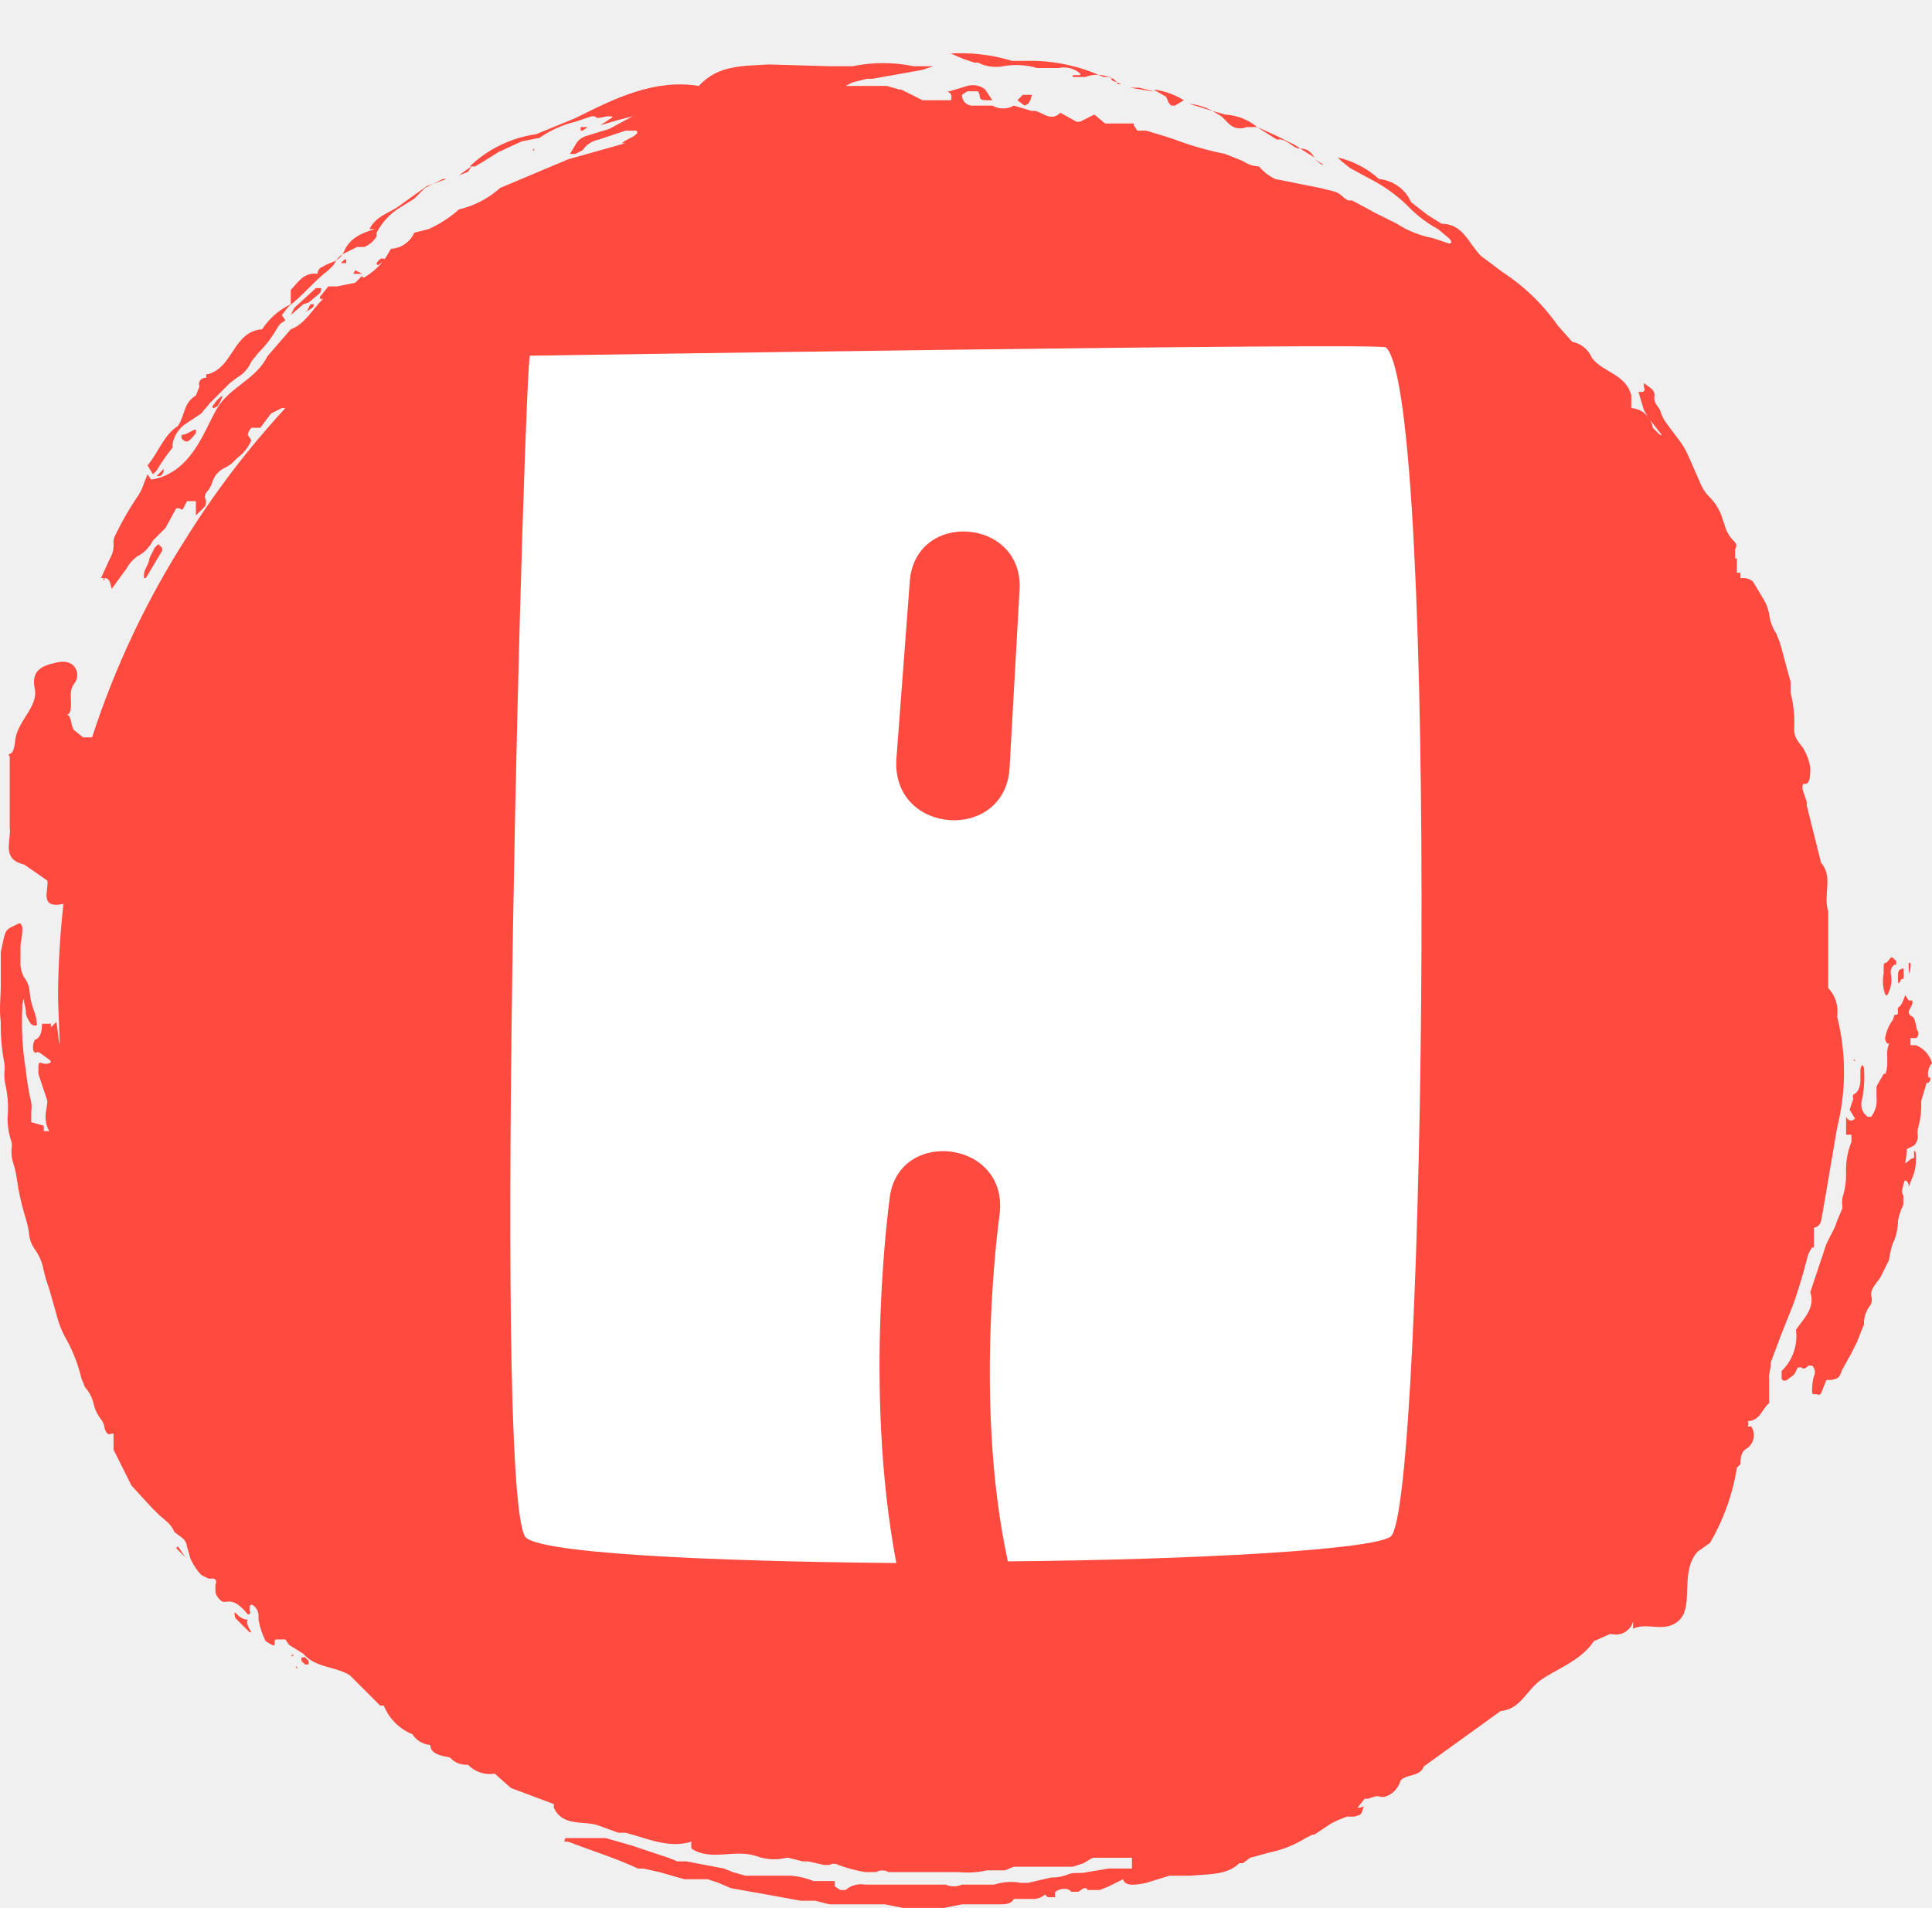
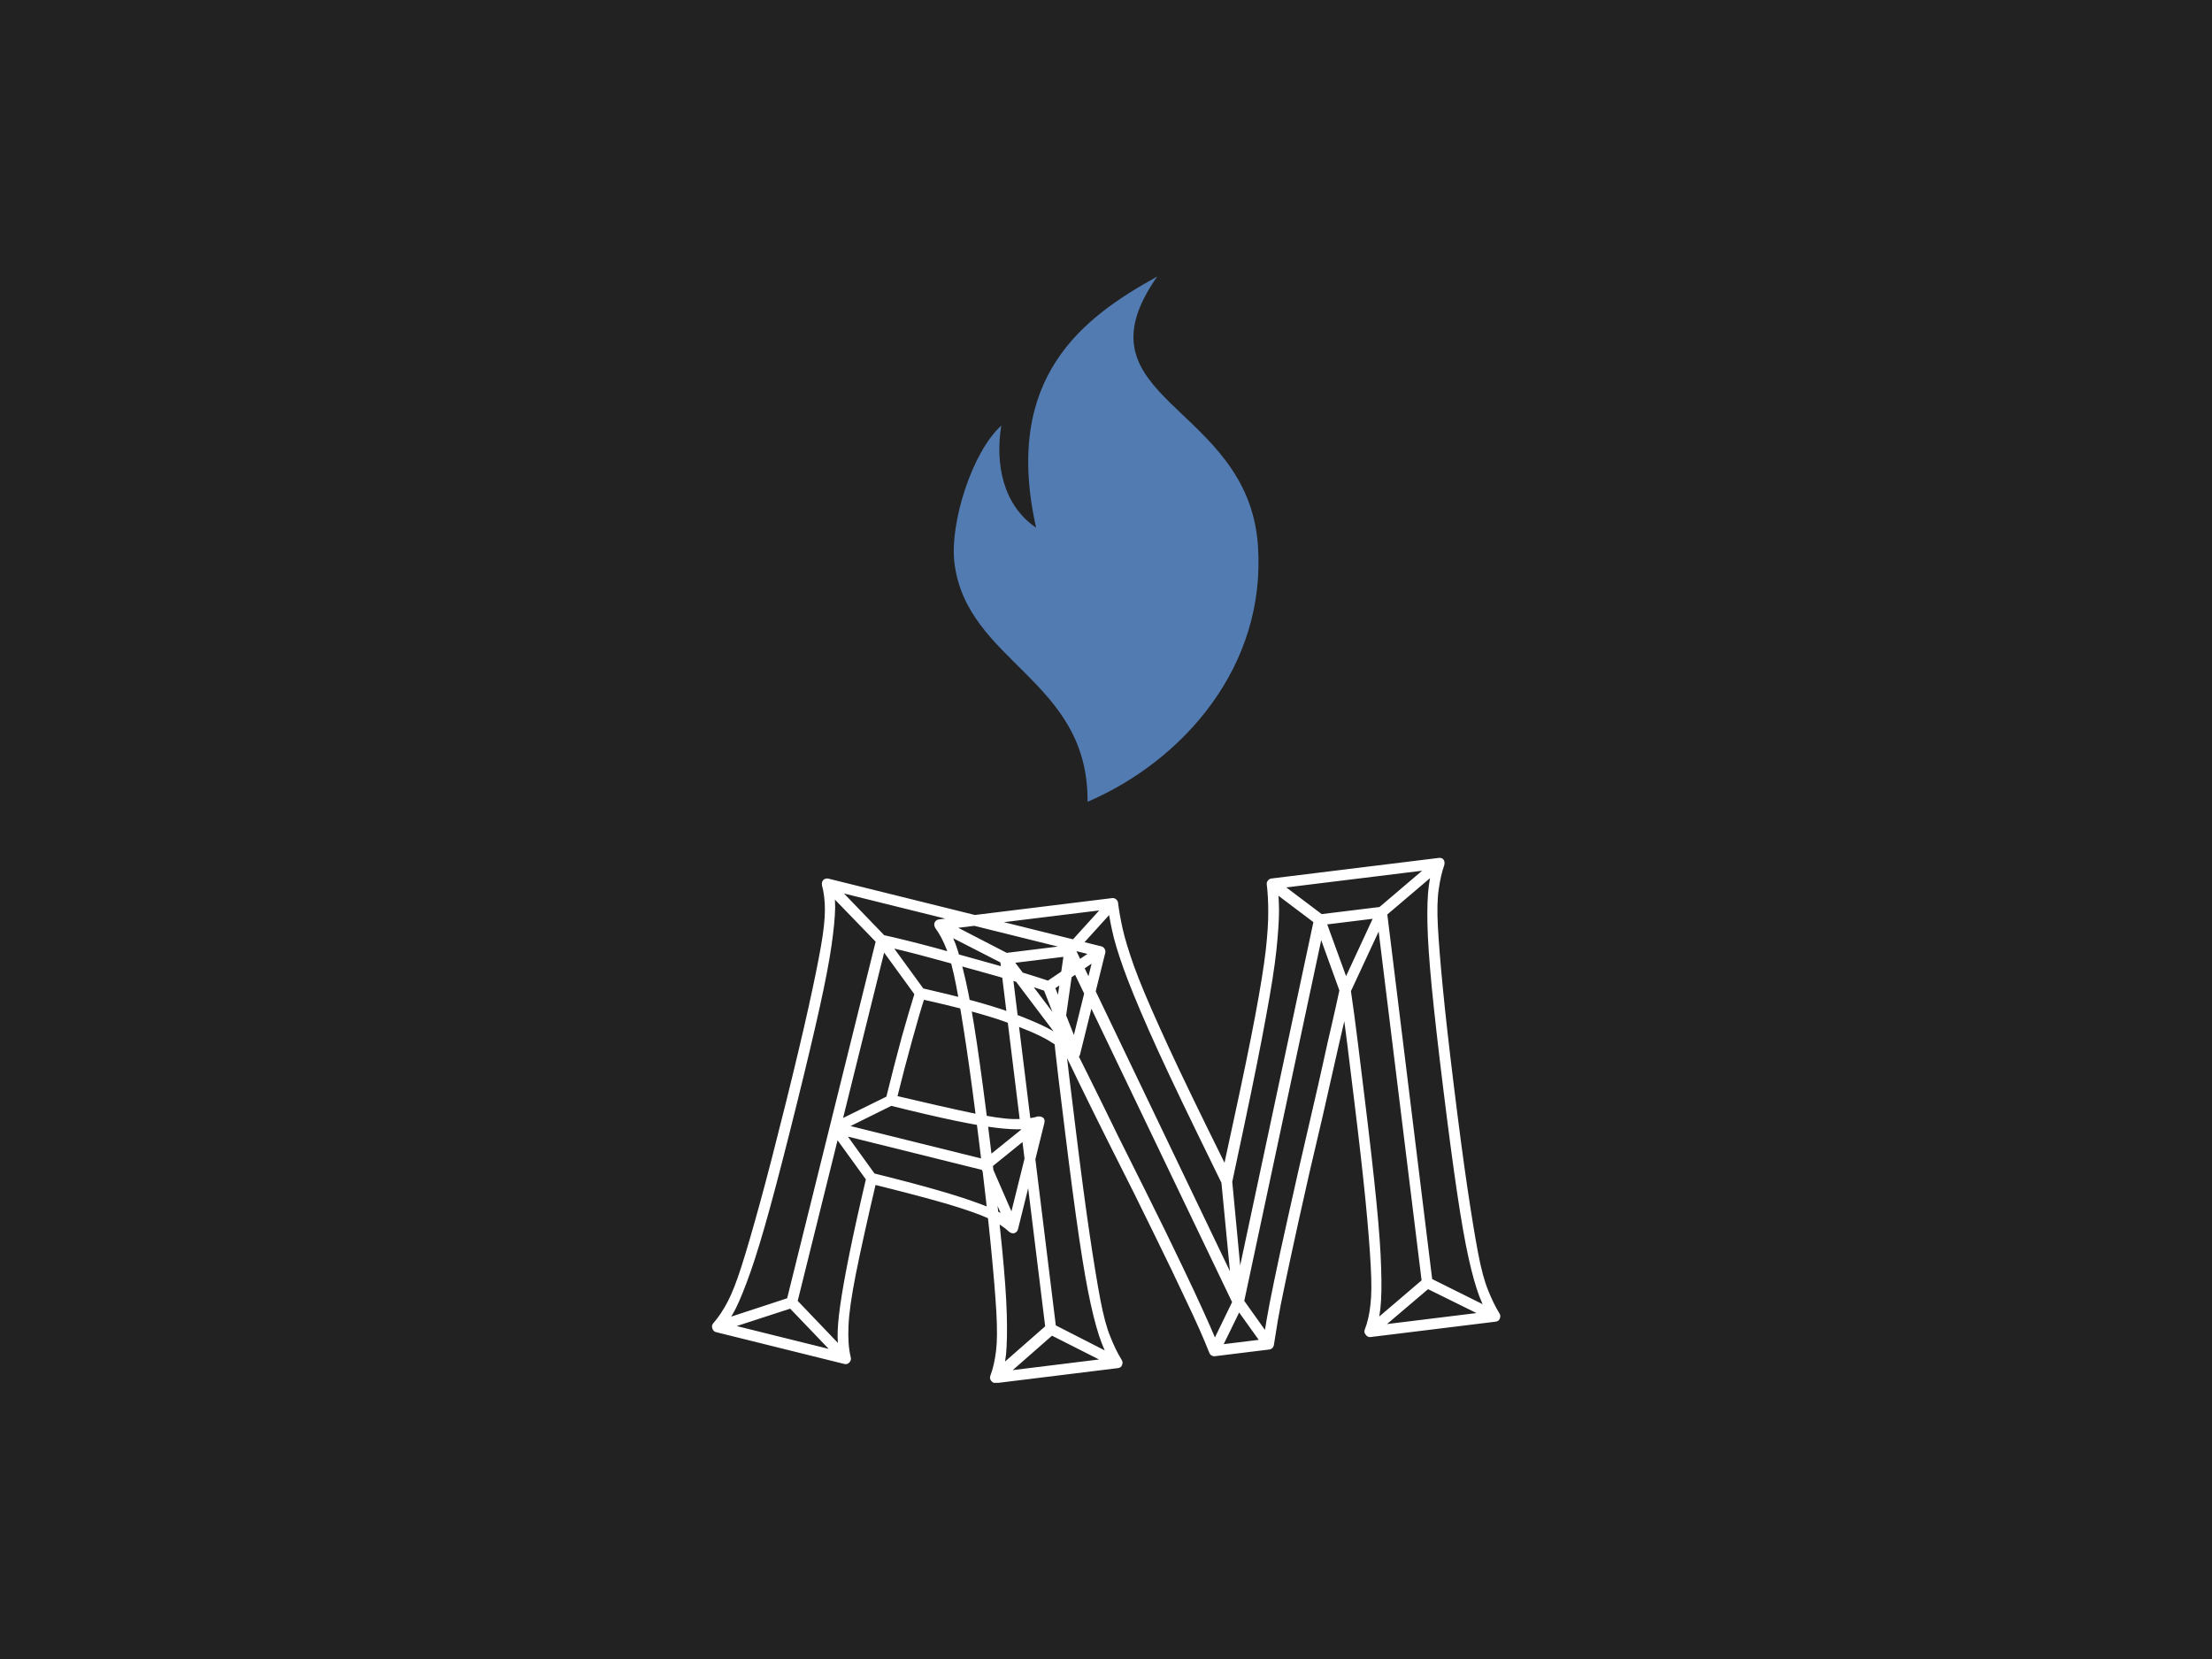
- <svg xmlns="http://www.w3.org/2000/svg" width="308.761" height="304.916" viewBox="0 0 106.008 104.687" class="css-1j8o68f" version="1.1" id="svg23">
-   <defs id="SvgjsDefs2684" />
-   <g id="SvgjsG2685" featurekey="rootContainer" transform="matrix(0.9820593,0,0,0.9820593,-0.05456052,0)" fill="#ff4a3f">
-     <g id="g17">
-       <path d="M19.8 15.3h.5l-.4-.2zm.5.1zm.8-.7c0 .1 0 .1.1.1l.4-.3c-.2-.1-.3-.1-.5.2zm.4-.2zm-4.1 2.3zm-.2.6l.3-.2c.1-.1.1-.2.1-.2h-.2l-.2.4c-.1-.1-.1 0 0 0zm2.2-2.9h-.1l-.2.2h.3zm-2.1 2.4l.6-.5c.1-.1.1-.2.1-.3h-.3l-1.2 1.1-.2.4.7-.6zm-1.1.8z" id="path3" />
-       <path d="M9.7 25v-.2a1.7 1.7 0 0 1 .7-1.1l.9-.6.5-.6.7-.7.4-.4.4-.3a1.9 1.9 0 0 0 .8-.9l.4-.5a5.9 5.9 0 0 0 1-1.3l.2-.3.3-.2-.2-.3.4-.5c.8-.6 1.4-1.4 2.2-2l.3-.3a1.4 1.4 0 0 1 .5-.6l.8-.4h.4a1.4 1.4 0 0 0 .7-.6V13a3.5 3.5 0 0 1 1.3-1.4l.8-.5.2-.2.4-.4 1-.5h.2l-1.1.4-1.4 1c-.6.5-1.4.6-1.8 1.4h.3c-.7.2-1.4.5-1.7 1.2s-.8.6-1.2.9a.4.4 0 0 0-.3.4c-.8-.1-1.1.5-1.5.9v.8a3.9 3.9 0 0 0-1.6 1.4c-1.6.1-1.6 2.1-3 2.5h-.1a.2.2 0 0 0 0 .2c-.3 0-.5.2-.4.5l-.2.5c-.7.4-.6 1.1-1 1.7-.8.5-1.1 1.5-1.7 2.2l.3.5.2-.2a11.6 11.6 0 0 1 .9-1.3zM53.9 3.3l.6.2h.2a2.2 2.2 0 0 0 1.4.2 4.1 4.1 0 0 1 1.9.1h1.2a1.4 1.4 0 0 1 1.2.3.1.1 0 0 1 0 .1H60a.1.1 0 0 0 0 .1h.7a1.8 1.8 0 0 1 1.3 0c.2 0 .1.1.2.2l.5.2h-.2c-.2-.4-.5-.4-.8-.4a9.7 9.7 0 0 0-4.3-.9h-.8A9.8 9.8 0 0 0 53 3h.2zm7.3 3.1zM50.3 4.7zm10.9 1.7h.2-.2zM19 14.7zm32.1-10zm17.6 2.2a.9.9 0 0 0 1 .2h.6a3.1 3.1 0 0 0-1.8-.7l-.7-.2.5.3zm-3.4-1.3c0 .1.1.2.2.3h.2l.5-.3a4.2 4.2 0 0 0-1.7-.6l.7.4zm7.4 2.7l.8.5c-.2-.3-.4-.5-.8-.5z" id="path5" />
-       <path d="M99 76.1l.6-1.6.6-1.5c.2-.5.6-1.8.8-2.6a1.7 1.7 0 0 1 .3-.7h.1v-1.1c.5-.1.4-.6.5-.9l.8-4.7a12.7 12.7 0 0 0 0-6.2 1.9 1.9 0 0 0-.5-1.6v-4.3c-.3-.9.3-1.9-.4-2.7L101 45a.4.4 0 0 0 0-.2l-.2-.6a.5.5 0 0 1 0-.4h.1c.3 0 .3-.5.3-.9a3 3 0 0 0-.4-1.1l-.3-.4a1.1 1.1 0 0 1-.2-.7 6.7 6.7 0 0 0-.2-2v-.6c-.2-.7-.4-1.5-.6-2.2l-.2-.5a2.5 2.5 0 0 1-.4-1.1 2.5 2.5 0 0 0-.3-.8l-.6-1a.8.8 0 0 0-.6-.2h-.1V32h-.2v-.8H97V31a.4.4 0 0 0 0-.1v-.2c.1-.2.1-.3-.1-.5a1.8 1.8 0 0 1-.4-.6l-.2-.6a2.9 2.9 0 0 0-.7-1.2 2.2 2.2 0 0 1-.5-.7l-.7-1.6a4.3 4.3 0 0 0-.6-1l-.6-.8a2.4 2.4 0 0 1-.4-.8l-.2-.3a.6.6 0 0 1-.1-.5.5.5 0 0 0-.2-.4l-.4-.3v.2c.1.2 0 .3-.1.3h-.2l.3 1 .3.5.7.9h-.1l-.2-.2-.2-.2a1.3 1.3 0 0 0-1.2-1.1v-.7c-.3-1.2-1.6-1.3-2.2-2.1a1.5 1.5 0 0 0-1.1-.9l-.8-.9a11.3 11.3 0 0 0-3.1-3l-.8-.6-.4-.3c-.7-.7-1-1.8-2.2-1.8l-.8-.5-.9-.7a2.2 2.2 0 0 0-1.8-1.3 5.1 5.1 0 0 0-2.3-1.2l.2.2.5.4 1.3.7a8.5 8.5 0 0 1 2.1 1.6 6.8 6.8 0 0 0 1.5 1.1l.6.5c.1.1.2.2.1.3H81l-.9-.3a5.6 5.6 0 0 1-2-.8l-1.2-.6-1.3-.7h-.2c-.3-.1-.4-.4-.8-.5l-.8-.2-2.5-.5a2.6 2.6 0 0 1-.9-.7 1.7 1.7 0 0 1-.9-.3l-1-.4a18.1 18.1 0 0 1-2.8-.8l-.6-.2-1-.3h-.5l-.2-.3v-.1h-1.6l-.6-.5-.4.2-.4.2h-.2l-.9-.5c-.6.6-1.1-.2-1.6-.1l-1-.3a1.2 1.2 0 0 1-1.2 0h-1.2a.6.6 0 0 1-.5-.6l.3-.2h.6a.7.7 0 0 1 .1.3c0 .2.2.2.5.2h.2l-.4-.6a1.1 1.1 0 0 0-1-.2l-1 .3H53c.3.2.2.3.2.5h-1.6l-.4-.2-.8-.4h-.1l-.7-.2h-2.3l.4-.2.8-.2h.3l1.7-.3 1.1-.2.6-.2h-1.1a8.4 8.4 0 0 0-3.4 0h-1.3L43 3.6c-1.4.1-2.8 0-3.9 1.2-2.5-.4-4.7.7-6.9 1.8l-2.2.9a6.7 6.7 0 0 0-3.7 1.8h.3l.5-.3.8-.5 1.3-.6 1-.2a6 6 0 0 1 2-.9l.9-.3h.2c.1.2.5 0 .7 0h.2c.1 0 .1.1 0 .1l-.6.4 1-.3.8-.2-1.3.7-1.3.4a1 1 0 0 0-.6.5l-.3.5h.3l.4-.2a1.4 1.4 0 0 1 .9-.6l1.5-.5h.5a.1.1 0 0 1 .1.2c-.2.2-.6.3-.8.5h.2l-3.2.9-3.8 1.6a5.2 5.2 0 0 1-2.3 1.2 6.6 6.6 0 0 1-1.7 1.1l-.8.2a1.5 1.5 0 0 1-1.3.9l-.3.5a3.7 3.7 0 0 1-1.2 1.1h-.1v-.1l-.2.2-.2.2-1 .2h-.5l-.4.5c-.1.1-.1.2 0 .2h.1c-.6.6-1 1.4-1.8 1.7L15 19.9c-.6 1.2-1.8 1.6-2.6 2.6s-1.4 3.9-3.9 4.3l-.2-.3-.2.5a2.7 2.7 0 0 1-.4.8 16.9 16.9 0 0 0-1.2 2.1.8.8 0 0 0-.1.5 1.4 1.4 0 0 1-.2.8l-.5 1.1h.2c.3 0 .3.3.4.6l.8-1.1a2.2 2.2 0 0 1 .6-.7 2 2 0 0 0 .9-.9l.3-.3.4-.4.6-1.1h.2c.1.1.1.1.2 0l.2-.4h.5v.8l.5-.5a.5.5 0 0 0 0-.5.4.4 0 0 1 .1-.3 1.5 1.5 0 0 0 .3-.5 1.3 1.3 0 0 1 .8-.9l.3-.2.3-.3a2.4 2.4 0 0 0 .8-1l-.2-.3c0-.1.1-.3.2-.4h.5l.6-.8.6-.3h.2a48.8 48.8 0 0 0-5.5 7.2h-.1.1a48.4 48.4 0 0 0-5.3 11.2h-.5l-.5-.4c-.2-.2-.1-.7-.4-.9h.1c.3-.5-.1-1.2.3-1.7s.1-1.4-.9-1.2-1.5.5-1.3 1.5-1 1.8-1.1 2.9-.5.5-.3.9v3.9c.1.8-.5 1.8.8 2.1l1.3.9c.1.5-.5 1.6.9 1.3a49.2 49.2 0 0 0-.3 5c0 1.1.1 2.2.1 3.3v-.4c-.1-.4-.1-.8-.2-1.3l-.3.3v-.2h-.5c0 .5-.1.8-.4.9a.9.9 0 0 0-.1.5c0 .1.1.3.2.2s.4.2.7.4-.2.3-.4.2-.2.1-.2.3v.3l.5 1.5c0 .3-.1.6-.1.9a1.7 1.7 0 0 0 .2.8h-.3v-.3l-.7-.2v-.6a1.5 1.5 0 0 0 0-.5 14.6 14.6 0 0 1-.3-1.8 16.6 16.6 0 0 1-.2-3.5.9.9 0 0 1 .1-.5v.2a2.9 2.9 0 0 1 .1.5.8.8 0 0 0 .1.4c.1.2.2.4.4.4s.1-.1.1-.2a2.1 2.1 0 0 0-.1-.5 4.2 4.2 0 0 1-.3-1.3 1.5 1.5 0 0 0-.3-.7 1.6 1.6 0 0 1-.2-.9v-.8c0-.3.1-.6.1-.9a.5.5 0 0 0-.1-.4h-.1c-.8.4-.7.2-1 1.6V55c0 .7-.1 1.4 0 2.1a10.8 10.8 0 0 0 .2 2.3 1.8 1.8 0 0 1 0 .5 3.1 3.1 0 0 0 .1.9 5.9 5.9 0 0 1 .1 1.3 3.9 3.9 0 0 0 .2 1.7 1.2 1.2 0 0 1 0 .4 2.1 2.1 0 0 0 .1.8 4.9 4.9 0 0 1 .2.9 14 14 0 0 0 .5 2.2 5 5 0 0 1 .2 1 1.7 1.7 0 0 0 .3.7 2.9 2.9 0 0 1 .5 1.2 8.5 8.5 0 0 0 .3 1l.4 1.4a5.4 5.4 0 0 0 .6 1.5 8.5 8.5 0 0 1 .8 2.1l.2.5a2.1 2.1 0 0 1 .5 1 2.1 2.1 0 0 0 .4.8 1 1 0 0 1 .2.5c.1.3.2.4.4.3h.1v.9l.5 1 .5 1 1.1 1.2.4.4c.3.3.7.5.9 1l.4.3a.7.7 0 0 1 .3.5l.2.7a3.3 3.3 0 0 0 .6.9l.4.2h.3a.2.2 0 0 1 .1.3 2.5 2.5 0 0 0 0 .5.9.9 0 0 0 .4.5h.2c.4-.1.8.2 1.2.7h.1c0-.1.1-.1 0-.2v-.2c0-.1.1-.2.2-.1a.7.7 0 0 1 .3.6v.2a4.3 4.3 0 0 0 .4 1.2c.5.3.5.3.5.1s0-.2.2-.2h.4l.2.3.8.5c.7.8 1.8.7 2.6 1.2l1.7 1.7h.2a2.9 2.9 0 0 0 1.6 1.6 1.3 1.3 0 0 0 1 .6c0 .5.6.6 1.1.7a1.2 1.2 0 0 0 .8.4h.2a1.7 1.7 0 0 0 1.5.5l.9.8 2.4.9v.2c.5 1.1 1.7.7 2.5 1l1.1.4h.4c1.2.3 2.4.9 3.7.5a.7.7 0 0 0 0 .4c1.1.7 2.4 0 3.6.4a2.9 2.9 0 0 0 1.7.1h.1l.8.2h.3l.9.2h.3a.5.5 0 0 1 .5 0 7.9 7.9 0 0 0 1.5.4h.6a.7.7 0 0 1 .7 0h3.9a5 5 0 0 0 1.6-.1h1l.5-.2H60l.6-.2.5-.3h2.2v.6H62l-1.2.2c-.4.1-.7 0-1 .1a2.4 2.4 0 0 1-1 .2l-1.3.3h-.4a3.1 3.1 0 0 0-1.5.1h-1.8a1.1 1.1 0 0 1-.9 0h-4.5a1.3 1.3 0 0 0-1.1.3H47l-.3-.2v-.3h-1.2a4.1 4.1 0 0 0-1.3-.3h-2.5l-.7-.2-.5-.2-2.1-.4h-.5l-.5-.2-2.1-.7-1.4-.4h-2.2c-.1 0-.1.1-.1.2h.2c1.3.5 2.6.9 3.9 1.5h.3l.9.2 1.4.4h1.3l.6.2.7.3 1.7.3 1.1.2 1.1.2h.8l.8.2h3.1l1 .2h2.3l1-.2H56c.4 0 .6-.1.7-.3h1a1 1 0 0 0 .8-.3c-.1.1 0 .1.1.2h.4v-.2c0-.1 0-.1.2-.2s.6-.1.7.1h.4l.3-.2c.2 0 .2 0 .2.1h.7l.5-.2.8-.4c.1.3.4.4 1.3.2l1.3-.4h1.2c.9-.1 2 0 2.7-.7h.2l.4-.3 1.1-.3a6.1 6.1 0 0 0 2-.8l.4-.2h.1l.9-.6.4-.2.5-.2h.4c.4-.1.4-.1.5-.4s0-.1-.2-.1h-.1l.4-.5h.2c.3-.1.5-.2.7-.1h.2a1.3 1.3 0 0 0 .9-.9c.3-.4 1.1-.2 1.3-.8l4.3-3.1c1.1-.1 1.4-1.1 2.2-1.7s2.3-1.1 3-2.2l.9-.4h.1a1 1 0 0 0 1.2-.7v.4c.8-.4 1.8.3 2.6-.5s0-2.7 1-3.8l.7-.5a12.1 12.1 0 0 0 1.5-4.2l.2-.2c0-.3 0-.7.4-.9a.9.9 0 0 0 .2-1.2h-.2a.3.3 0 0 0 0-.3c.7 0 .8-.7 1.2-1V77a.5.5 0 0 1 0-.2 3.8 3.8 0 0 0 .1-.7zM5.9 32.2z" id="path7" />
-       <path d="M26.4 9.3l-.3.2-.4.3.5-.2zm6.1-2h.1l.3-.2h-.4zm-2.6 1l-.1.1h.1v-.1zm-1.5 1.4zm1.3-.2zm-6.3 3.1zM9.2 26.2l-.4.4H9a.4.4 0 0 0 .2-.4zm3-3.5a2.1 2.1 0 0 0 .3-.6 1.5 1.5 0 0 0-.5.5c-.1.1-.1.2 0 .2zM11 24.2V24c-.2 0-.5.3-.8.3v.2c.3.3.4.2.8-.3zm3 66.2zM73.9 9.2h.1l-.5-.3zm-2.5-1.4c.5-.1.8.4 1.2.5h.1l-.3-.2-1-.5-1.1-.5.3.2zM52.8 3.1zm11.7 2h-.1l-1.2-.2h.5zm2 .7l1.3.4a3.3 3.3 0 0 0-1.3-.4zm-9 0a1 1 0 0 0 .2-.5h-.5l-.3.3.4.3zm9 1.6zM49.9 4.2zm2.9.7zM48.5 4zm13.8 2.1a.5.5 0 0 0 0 .1zm44.8 52.3h-.3V58h.3c.1 0 .2-.3.1-.4s-.1-.7-.3-.8a.3.3 0 0 1-.2-.3l.2-.4a.4.4 0 0 0 0-.2h-.2l-.2-.3c-.1.3-.2.6-.4.7a.5.5 0 0 0 0 .2c0 .1 0 .2-.1.2h-.1a1.1 1.1 0 0 1-.1.3 2.3 2.3 0 0 0-.4.9.4.4 0 0 0 .1.4h.1a1.7 1.7 0 0 0-.1.8v.4a1.8 1.8 0 0 1-.1.5h-.1l-.4.7v.6a1.5 1.5 0 0 1-.3 1.1h-.2l-.2-.2a.9.9 0 0 1-.1-.8 6.5 6.5 0 0 0 .1-1.7c0-.1-.1-.2-.1-.2a.5.5 0 0 0-.1.3v.6c0 .2-.1.6-.3.7s-.1.2-.1.3l-.2.6.3.5c-.2.2-.4.1-.5-.1v1h.3v.4a4.2 4.2 0 0 0-.3 1.4 3.3 3.3 0 0 0 0 .4 4 4 0 0 1-.2 1.3 2 2 0 0 0 0 .6l-.3.7a3.2 3.2 0 0 1-.3.7l-.3.6-.9 2.7c.3.9-.4 1.5-.8 2.1a2.7 2.7 0 0 1-.8 2.3v.4c0 .1.1.2.3.1l.4-.3.2-.4h.2c.1.1.2.1.4-.1h.2a.5.5 0 0 1 .1.6 2.9 2.9 0 0 0-.1.8c0 .1 0 .2.1.2h.2c.1.1.2 0 .3-.3l.2-.5h.3c.4-.1.4-.1.6-.6l.5-.9.3-.6.4-1a1.6 1.6 0 0 1 .3-1 .6.6 0 0 0 .1-.6c0-.2 0-.3.2-.6l.3-.4.5-1a4.7 4.7 0 0 1 .2-.9 3 3 0 0 0 .3-1.3 3.8 3.8 0 0 1 .3-.9v-.5c-.1-.2-.1-.2 0-.6s.1-.2.2-.2a.4.4 0 0 1 .1.3l.2-.5a2.3 2.3 0 0 0 .2-.9v-.3c0-.1 0-.3-.1-.3v.4c-.2 0-.3.2-.5.3a6.4 6.4 0 0 0 .1-.8l.4-.2a.7.7 0 0 0 .2-.6 1.4 1.4 0 0 1 0-.3 4.8 4.8 0 0 0 .2-1.4v-.2l.3-1h.1a.3.3 0 0 0 .1-.3h-.1a.9.9 0 0 1 .2-.8 1.5 1.5 0 0 0-.9-1zm-1.2 7.8zm-.2-9.9zm0 0zM9.1 30.8a.3.3 0 0 0 0-.2l-.2-.2-.2.2-.3.6c0 .3-.3.6-.3.9v.2h.1zm96.3 24.8h.1a1.7 1.7 0 0 0 .2-1.2.5.5 0 0 1 .2-.5h.1v-.2l-.2-.2h-.1c-.1.1-.2.3-.3.3s-.1.1-.1.3v.3a2.2 2.2 0 0 0 .1 1.2zM13.2 90.1c-.1 0 0 .2 0 .3l.8.8h.1c-.2-.3-.3-.6-.2-.7a.9.9 0 0 1-.5-.2zm.8.3zm92.3-35.7h.1a2 2 0 0 0 0-.6c-.3.1-.3.1-.3.6s.1.1.2 0z" id="path9" />
-       <path d="M106.7 62a.6.6 0 0 0 .1-.5c0-.1-.1-.2-.1-.1h-.2v.2c0 .4.1.5.2.4zm.1-8.2h-.1v.6a1 1 0 0 0 .1-.6zM17.1 92.6h-.2v.2l.2.2h.2v-.2zm86.6-33.3c0-.1 0-.1-.1-.1zM9.9 86.5l.5.5-.4-.6z" id="path11" />
-       <circle cx="10.5" cy="87.1" transform="rotate(-24.8 10.4 87.159)" id="circle13" />
-       <path d="M9.7 30.1h-.1v.2-.2h.1zm83.2-6.6l-.2-.3h-.1zm-14.7 77.1zM5.9 32.2zm-.1.2a.3.3 0 0 0 .1-.2v.2zm1.9-4.9zM61.5 2.4zm42.8 58.2v.1-.1zM16.4 92.5h-.1c.1.1.2 0 .1-.1zm.2.7h.1l-.1-.1v.1zm73.9-71.3zm15.2 34.4zM14.6 91.7zm92.1-37zm-.8 11.4zM34.6 0z" id="path15" />
-     </g>
-   </g>
-   <g id="SvgjsG2686" featurekey="nameFeature-0" transform="matrix(2.284354,0,0,2.284354,27.98006,-5.60952)" fill="#ffffff">
-     <path d="M9.6 16.48 l-0.32 4.24 c-0.08 1.8 2.6 1.96 2.72 0.2 l0.24 -4.28 c0.12 -1.76 -2.56 -1.96 -2.64 -0.16 z M0.48 11 l0 0 c0.04 0 20.48 -0.32 20.56 -0.2 c1.28 1.12 0.96 27.8 0.12 28.56 c-0.4 0.32 -4.64 0.56 -9.2 0.6 c-0.84 -3.84 -0.2 -8.32 -0.2 -8.32 c0.24 -1.8 -2.44 -2.12 -2.64 -0.4 c0 0.04 -0.64 4.52 0.16 8.76 c-4.56 -0.04 -8.68 -0.24 -8.92 -0.64 c-0.8 -1.44 0 -28.28 0.12 -28.36 z" id="path20" />
+ <svg xmlns="http://www.w3.org/2000/svg" version="1.1" width="2000" height="1500" viewBox="0 0 2000 1500">
+   <rect width="2000" height="1500" fill="#222222" />
+   <g transform="matrix(0.3563792,0,0,0.3563792,643.7495,250.3059)">
+     <svg viewBox="0 0 233 327" data-background-color="#222222" preserveAspectRatio="xMidYMid meet" height="2806" width="2000">
+       <g id="tight-bounds" transform="matrix(1,0,0,1,-0.04205234,-0.1000408)">
+         <svg viewBox="0 0 233.084 327.2" height="327.2" width="233.084">
+           <g>
+             <svg viewBox="0 0 395.52 555.225" height="327.2" width="233.084">
+               <g transform="matrix(1,0,0,1,0,291.6769)">
+                 <svg viewBox="0 0 395.52 263.548" height="263.548" width="395.52">
+                   <g id="textblocktransform">
+                     <svg viewBox="0 0 395.52 263.548" height="263.548" width="395.52" id="textblock">
+                       <g>
+                         <svg viewBox="0 0 395.52 263.548" height="263.548" width="395.52">
+                           <g transform="matrix(1,0,0,1,0,0)">
+                             <svg width="395.52" viewBox="13.877 -2.879 39.146 26.084" height="263.548" data-palette-color="#ffffff">
+                               <path d="M19.924 10.787l7.473 1.855 0.13-0.525-7.473-1.854zM22.482 1.016l-2.704-2.804-0.366 0.393 2.707 2.795c0 0-0.006-0.005-0.017-0.015-0.01-0.016-0.015-0.024-0.014-0.024v0l1.92 2.64 0.427-0.306-1.921-2.64c0 0 0.002-0.006 0.005-0.02 0.002-0.006-0.011-0.013-0.037-0.019zM30.745 3.715l2.563-1.734-0.308-0.416-2.563 1.734c-0.024 0.015-0.052 0.059-0.085 0.133-0.031 0.068-0.039 0.128-0.024 0.18v0l1.301 3.31 0.536-0.207-1.311-3.313c-0.028-0.055-0.066-0.01-0.116 0.136-0.051 0.152-0.049 0.211 0.007 0.177zM27.615 12.593l2.669-2.161-0.308-0.417-2.667 2.151c-0.057 0.034-0.093 0.083-0.109 0.149-0.016 0.065-0.007 0.125 0.027 0.181v0l1.359 3.119 0.47-0.233-1.359-3.119c-0.01-0.044-0.033 0.009-0.07 0.157-0.037 0.149-0.041 0.206-0.012 0.173zM20.106 10.76l2.772-1.373-0.224-0.467-2.782 1.37c-0.076 0.029-0.124 0.086-0.145 0.17-0.021 0.084-0.005 0.157 0.049 0.218v0l1.818 2.512 0.417-0.309-1.809-2.509c-0.053-0.061-0.102-0.005-0.145 0.17-0.043 0.175-0.027 0.247 0.049 0.218zM30.498 3.757v0l0.186-0.5c-0.76-0.257-1.648-0.529-2.662-0.815-1.014-0.286-2.02-0.566-3.016-0.841-0.998-0.268-1.878-0.487-2.64-0.655v0c-0.084-0.021-0.156-0.008-0.216 0.039-0.058 0.041-0.095 0.093-0.111 0.158v0l-4.463 17.984 0.524 0.13 4.463-17.984c0.016-0.065-0.052-0.054-0.204 0.032-0.147 0.094-0.188 0.149-0.123 0.165v0c0.763 0.162 1.643 0.38 2.64 0.655 0.998 0.268 1.998 0.544 2.999 0.826 1.008 0.284 1.882 0.553 2.623 0.806zM17.654 19.394l2.668 2.784 0.373-0.381-2.675-2.797c-0.015-0.024-0.048-0.043-0.1-0.055-0.058-0.014-0.109-0.017-0.153-0.007v0l-3.701 1.214 0.142 0.509 3.699-1.204c0.057-0.034 0.02-0.067-0.11-0.1-0.129-0.032-0.177-0.02-0.143 0.037zM14.072 20.669v0l6.376 1.582c0.104 0.026 0.189-0.001 0.257-0.081 0.066-0.073 0.087-0.157 0.063-0.252v0c-0.103-0.417-0.14-0.931-0.112-1.542 0.022-0.613 0.145-1.482 0.369-2.608 0.223-1.119 0.568-2.675 1.035-4.668v0l-0.318 0.199c1.702 0.422 2.994 0.764 3.878 1.024 0.888 0.268 1.548 0.501 1.98 0.697 0.43 0.203 0.774 0.425 1.03 0.668v0c0.099 0.073 0.193 0.093 0.284 0.06 0.086-0.041 0.139-0.103 0.159-0.187v0l1.308-5.27c0.027-0.11 0.011-0.196-0.049-0.259-0.068-0.058-0.162-0.081-0.281-0.07v0c-0.341 0.101-0.75 0.144-1.227 0.128-0.477-0.015-1.172-0.119-2.087-0.312-0.914-0.192-2.214-0.488-3.901-0.885v0l0.187 0.324c0.294-1.184 0.561-2.206 0.802-3.067 0.233-0.856 0.45-1.592 0.651-2.208v0l-0.32 0.168c1.842 0.409 3.253 0.787 4.232 1.132 0.979 0.346 1.705 0.657 2.18 0.933 0.466 0.281 0.847 0.56 1.141 0.839v0c0.1 0.066 0.196 0.083 0.287 0.051 0.084-0.034 0.137-0.096 0.159-0.187v0l1.253-5.047c0.016-0.065 0.005-0.129-0.035-0.194-0.039-0.065-0.091-0.105-0.155-0.121v0l-13.559-3.364c-0.084-0.021-0.164-0.003-0.24 0.053-0.071 0.065-0.098 0.158-0.08 0.279v0c0.094 0.339 0.143 0.739 0.146 1.201 0.002 0.461-0.064 1.073-0.198 1.836-0.136 0.77-0.34 1.774-0.614 3.011-0.273 1.237-0.647 2.817-1.124 4.739v0c-0.503 2.025-0.932 3.687-1.289 4.986-0.355 1.293-0.658 2.334-0.909 3.123-0.249 0.783-0.483 1.381-0.702 1.794-0.221 0.419-0.455 0.77-0.704 1.051v0c-0.066 0.073-0.084 0.158-0.053 0.255 0.036 0.105 0.096 0.168 0.18 0.189zM20.578 21.727l-6.376-1.582 0.127 0.443c0.255-0.28 0.494-0.636 0.718-1.068 0.219-0.44 0.468-1.055 0.746-1.845 0.278-0.79 0.6-1.85 0.965-3.181 0.363-1.325 0.802-3.023 1.315-5.093v0c0.488-1.967 0.872-3.585 1.153-4.855 0.281-1.27 0.477-2.296 0.589-3.079 0.112-0.783 0.171-1.41 0.179-1.883-0.001-0.467-0.048-0.884-0.143-1.251v0l-0.32 0.333 13.559 3.364-0.197-0.327-1.252 5.047 0.443-0.127c-0.321-0.286-0.723-0.574-1.206-0.866-0.49-0.293-1.24-0.624-2.248-0.99-1.01-0.36-2.457-0.754-4.344-1.181v0c-0.065-0.016-0.129-0.008-0.191 0.024-0.069 0.031-0.112 0.079-0.128 0.144v0c-0.204 0.657-0.426 1.412-0.666 2.266-0.235 0.862-0.499 1.885-0.792 3.07v0c-0.016 0.065-0.005 0.129 0.034 0.194 0.044 0.073 0.098 0.117 0.163 0.133v0c1.333 0.331 2.421 0.583 3.263 0.758 0.836 0.173 1.515 0.29 2.036 0.351 0.527 0.062 0.951 0.085 1.271 0.068 0.325-0.009 0.633-0.046 0.923-0.111v0l-0.332-0.32-1.308 5.271 0.444-0.127c-0.227-0.194-0.481-0.373-0.763-0.54-0.277-0.158-0.664-0.326-1.163-0.505-0.49-0.183-1.152-0.396-1.985-0.637-0.833-0.241-1.906-0.525-3.22-0.85v0c-0.065-0.016-0.133-0.002-0.206 0.042-0.065 0.039-0.105 0.091-0.121 0.155v0c-0.361 1.538-0.644 2.818-0.849 3.838-0.207 1.027-0.356 1.866-0.449 2.516-0.094 0.657-0.138 1.192-0.131 1.606 0.014 0.416 0.058 0.791 0.133 1.125v0zM30.6 20.765l3.299 1.669 0.202-0.488-3.29-1.681c-0.029-0.017-0.076-0.021-0.143-0.012-0.066 0.008-0.118 0.025-0.155 0.049v0l-2.764 2.426 0.393 0.415 2.756-2.415c0.041-0.052-0.012-0.069-0.157-0.051-0.146 0.018-0.192 0.047-0.141 0.088zM49.289 18.465l3.368 1.662 0.202-0.489-3.359-1.672c-0.022-0.017-0.063-0.022-0.123-0.015-0.053 0.007-0.101 0.023-0.145 0.048v0l-2.854 2.437 0.324 0.423 2.855-2.426c0.041-0.052-0.005-0.07-0.137-0.054-0.132 0.016-0.176 0.045-0.131 0.086zM28.225 2.276l2.648 3.503 0.434-0.315-2.647-3.503c-0.03-0.023-0.048-0.038-0.056-0.044-0.015-0.012-0.024-0.027-0.026-0.047v0l-3.26-1.684-0.28 0.508 3.269 1.673c0.02-0.002 0.004-0.021-0.047-0.055-0.045-0.041-0.057-0.053-0.035-0.036zM47.294 0.031l2.855-2.427-0.316-0.434-2.864 2.438c-0.017 0.022-0.032 0.041-0.043 0.055-0.006 0.007-0.02 0.026-0.044 0.056v0l-1.799 3.879 0.489 0.212 1.809-3.89c-0.002-0.02-0.024-0.004-0.065 0.048-0.035 0.045-0.042 0.066-0.022 0.063zM28.179 2.151l2.263 18.391 0.526-0.064-2.263-18.392c-0.008-0.066-0.064-0.032-0.168 0.102-0.11 0.141-0.132 0.208-0.067 0.199v0l3.216-0.395c0.04-0.005-0.006-0.046-0.136-0.125-0.13-0.071-0.181-0.075-0.153-0.011v0l8.362 17.439c0.054 0.108 0.146 0.153 0.279 0.137 0.132-0.016 0.215-0.084 0.247-0.201v0l4.045-18.966c0.018-0.069-0.03-0.053-0.145 0.048-0.108 0.107-0.138 0.158-0.092 0.152v0l3.076-0.378c0.066-0.008 0.029-0.067-0.112-0.178-0.134-0.104-0.197-0.124-0.189-0.057v0l2.263 18.391 0.526-0.065-2.263-18.391c-0.008-0.066-0.042-0.122-0.101-0.169-0.06-0.053-0.123-0.075-0.19-0.067v0l-3.076 0.378c-0.046 0.006-0.091 0.028-0.133 0.067-0.036 0.038-0.074 0.083-0.115 0.135v0l-4.044 18.966c-0.01 0.136 0.091 0.19 0.302 0.164 0.212-0.026 0.286-0.102 0.224-0.229v0l-8.362-17.439c-0.026-0.044-0.067-0.079-0.124-0.106-0.064-0.026-0.115-0.036-0.155-0.031v0l-3.216 0.395c-0.066 0.008-0.122 0.045-0.167 0.112-0.046 0.059-0.066 0.122-0.058 0.188zM31.836 1.903l2.13-2.348-0.377-0.357-2.129 2.348c-0.017 0.022-0.032 0.041-0.044 0.056-0.012 0.015-0.025 0.043-0.039 0.085v0l-0.559 3.897 0.543 0.075 0.559-3.898c-0.003-0.026-0.021-0.004-0.052 0.067-0.038 0.072-0.049 0.097-0.032 0.075zM43.8 0.3l1.267 3.501 0.52-0.195-1.278-3.51c-0.022-0.017-0.035-0.036-0.037-0.056-0.003-0.026-0.016-0.048-0.038-0.066v0l-2.377-1.793-0.348 0.446 2.377 1.793c0.042 0.015 0.039-0.011-0.01-0.079-0.056-0.074-0.081-0.087-0.076-0.041zM39.794 19.331l1.497 2.093 0.435-0.315-1.498-2.103c-0.057-0.08-0.135-0.114-0.235-0.102-0.099 0.012-0.177 0.065-0.232 0.159v0l-1.182 2.433 0.498 0.201 1.184-2.423c0.028-0.098-0.057-0.137-0.257-0.12-0.2 0.011-0.27 0.07-0.21 0.177zM40.273 19.131l-0.571-6.035-0.536 0.066 0.581 6.034zM27.978 23.203v0l6.055-0.745c0.112-0.014 0.183-0.07 0.211-0.167 0.036-0.092 0.025-0.178-0.032-0.258v0c-0.193-0.312-0.377-0.689-0.552-1.131-0.181-0.434-0.348-1.055-0.501-1.863-0.154-0.814-0.329-1.884-0.526-3.209-0.198-1.333-0.424-3.034-0.679-5.106v0c-0.103-0.84-0.215-1.747-0.334-2.719-0.119-0.966-0.208-1.771-0.267-2.416v0l-0.514 0.164c0.377 0.713 0.782 1.526 1.217 2.44 0.441 0.906 0.941 1.919 1.502 3.039v0c0.949 1.871 1.721 3.422 2.316 4.652 0.6 1.222 1.074 2.205 1.42 2.949 0.352 0.736 0.622 1.317 0.81 1.744 0.187 0.427 0.344 0.801 0.47 1.121v0c0.028 0.064 0.067 0.109 0.117 0.137 0.05 0.027 0.109 0.037 0.175 0.029v0l2.68-0.33c0.066-0.008 0.117-0.031 0.153-0.069 0.042-0.039 0.069-0.092 0.081-0.161v0c0.052-0.342 0.117-0.743 0.194-1.203 0.078-0.46 0.202-1.089 0.372-1.89 0.169-0.807 0.401-1.876 0.694-3.208 0.292-1.339 0.681-3.033 1.168-5.081v0c0.291-1.292 0.552-2.446 0.783-3.462 0.238-1.01 0.444-1.908 0.616-2.695v0l-0.548-0.033c0.119 0.751 0.24 1.626 0.363 2.625 0.124 1.006 0.233 1.896 0.328 2.67v0c0.255 2.071 0.448 3.777 0.58 5.118 0.131 1.334 0.216 2.415 0.258 3.242 0.047 0.82 0.042 1.462-0.015 1.927-0.05 0.47-0.144 0.881-0.282 1.233v0c-0.036 0.092-0.019 0.177 0.052 0.256 0.064 0.086 0.14 0.124 0.225 0.113v0l6.223-0.765c0.112-0.014 0.183-0.07 0.211-0.168 0.036-0.092 0.025-0.178-0.031-0.258v0c-0.193-0.312-0.377-0.689-0.552-1.131-0.181-0.434-0.348-1.055-0.502-1.862-0.154-0.814-0.329-1.884-0.526-3.21-0.198-1.333-0.424-3.034-0.678-5.106v0c-0.242-1.965-0.423-3.578-0.545-4.839-0.122-1.261-0.204-2.282-0.246-3.063-0.041-0.774-0.027-1.39 0.045-1.849 0.065-0.458 0.154-0.849 0.269-1.172v0c0.032-0.118 0.021-0.214-0.036-0.288-0.049-0.068-0.129-0.095-0.242-0.081v0l-8.307 1.022c-0.066 0.008-0.122 0.042-0.169 0.102-0.046 0.059-0.066 0.122-0.057 0.188v0c0.049 0.397 0.074 0.844 0.074 1.341 0.006 0.49-0.035 1.136-0.124 1.94-0.095 0.811-0.27 1.897-0.526 3.258-0.256 1.361-0.62 3.126-1.092 5.293v0l-0.603 2.795 0.536-0.066-1.263-2.565c-0.986-2.008-1.761-3.642-2.326-4.903-0.572-1.266-0.996-2.279-1.27-3.038-0.268-0.76-0.455-1.375-0.56-1.845-0.105-0.471-0.182-0.905-0.231-1.302v0c-0.008-0.066-0.042-0.122-0.101-0.169-0.059-0.046-0.122-0.066-0.188-0.057v0l-8.605 1.059c-0.086 0.011-0.154 0.056-0.205 0.136-0.043 0.086-0.035 0.182 0.025 0.289v0c0.209 0.283 0.398 0.64 0.565 1.069 0.167 0.429 0.324 1.025 0.471 1.786 0.148 0.768 0.316 1.778 0.504 3.031 0.188 1.253 0.403 2.862 0.645 4.827v0c0.255 2.071 0.448 3.777 0.579 5.118 0.131 1.334 0.22 2.415 0.268 3.241 0.047 0.82 0.042 1.462-0.015 1.927-0.056 0.47-0.15 0.882-0.282 1.233v0c-0.036 0.092-0.022 0.177 0.042 0.257 0.071 0.085 0.149 0.123 0.235 0.112zM33.967 21.922l-6.055 0.745 0.278 0.369c0.138-0.353 0.234-0.771 0.289-1.255 0.047-0.489 0.06-1.153 0.037-1.989-0.022-0.837-0.101-1.942-0.237-3.316-0.135-1.367-0.332-3.109-0.592-5.227v0c-0.247-2.011-0.467-3.66-0.659-4.946-0.192-1.286-0.375-2.315-0.551-3.086-0.175-0.771-0.344-1.378-0.506-1.822-0.168-0.436-0.361-0.809-0.581-1.117v0l-0.18 0.425 8.605-1.059-0.301-0.235c0.049 0.397 0.127 0.837 0.234 1.321 0.099 0.478 0.287 1.103 0.563 1.876 0.276 0.772 0.699 1.805 1.268 3.098 0.576 1.299 1.359 2.963 2.347 4.991v0l1.252 2.566c0.059 0.1 0.155 0.142 0.288 0.126 0.132-0.016 0.215-0.08 0.248-0.192v0l0.594-2.793c0.467-2.207 0.827-4.004 1.079-5.392 0.259-1.389 0.432-2.495 0.519-3.318 0.086-0.83 0.129-1.49 0.129-1.981-0.007-0.496-0.035-0.943-0.084-1.34v0l-0.235 0.301 8.307-1.022-0.277-0.369c-0.118 0.35-0.209 0.758-0.273 1.223-0.063 0.471-0.086 1.102-0.069 1.892 0.017 0.791 0.088 1.833 0.213 3.128 0.126 1.294 0.312 2.947 0.56 4.958v0c0.26 2.117 0.491 3.856 0.692 5.215 0.202 1.366 0.393 2.457 0.574 3.274 0.181 0.817 0.361 1.457 0.538 1.919 0.177 0.455 0.365 0.838 0.565 1.15v0l0.179-0.425-6.223 0.765 0.287 0.368c0.131-0.352 0.224-0.77 0.279-1.254 0.054-0.49 0.066-1.153 0.038-1.989-0.022-0.837-0.101-1.942-0.237-3.316-0.135-1.367-0.332-3.109-0.593-5.227v0c-0.095-0.774-0.205-1.664-0.328-2.67-0.123-0.999-0.241-1.875-0.353-2.626v0c-0.019-0.152-0.109-0.228-0.27-0.229-0.155-0.008-0.248 0.057-0.279 0.196v0c-0.128 0.6-0.257 1.184-0.389 1.75-0.133 0.56-0.274 1.186-0.424 1.876-0.15 0.69-0.342 1.533-0.575 2.529v0c-0.484 2.075-0.872 3.778-1.165 5.111-0.299 1.333-0.533 2.41-0.701 3.229-0.169 0.813-0.292 1.45-0.37 1.91-0.079 0.453-0.141 0.85-0.185 1.191v0l0.243-0.231-2.68 0.33 0.283 0.166c-0.127-0.32-0.283-0.691-0.469-1.111-0.187-0.427-0.454-1.015-0.802-1.765-0.355-0.756-0.829-1.745-1.423-2.968-0.6-1.222-1.377-2.783-2.329-4.681v0c-0.567-1.166-1.073-2.195-1.518-3.088-0.446-0.899-0.847-1.696-1.201-2.391v0c-0.082-0.124-0.195-0.167-0.339-0.13-0.136 0.044-0.194 0.141-0.175 0.294v0c0.052 0.645 0.138 1.451 0.257 2.417 0.12 0.973 0.231 1.879 0.334 2.719v0c0.26 2.117 0.491 3.856 0.692 5.215 0.202 1.366 0.393 2.457 0.574 3.274 0.181 0.817 0.361 1.457 0.539 1.919 0.177 0.455 0.365 0.838 0.564 1.149v0z" opacity="1" transform="matrix(1,0,0,1,0,0)" fill="#ffffff" class="wordmark-text-0" data-fill-palette-color="primary" id="text-0" />
+                             </svg>
+                           </g>
+                         </svg>
+                       </g>
+                     </svg>
+                   </g>
+                 </svg>
+               </g>
+               <g transform="matrix(1,0,0,1,121.3065,0)">
+                 <svg viewBox="0 0 152.907 263.548" height="263.548" width="152.907">
+                   <g>
+                     <svg version="1.1" x="0" y="0" viewBox="21.679 1 56.858 98" enable-background="new 0 0 100 100" xml:space="preserve" height="263.548" width="152.907" class="icon-icon-0" data-fill-palette-color="accent" id="icon-0">
+                       <g fill="#527bb1" data-fill-palette-color="accent">
+                         <path fill-rule="evenodd" clip-rule="evenodd" d="M30.545 28.822c-1.165 7.217 0.33 14.85 6.5 19.041C30.758 19.81 45.756 8.664 59.646 1c-16.18 23.046 16.896 23.644 18.777 50.13C80.028 73.71 64.507 91.317 46.639 99c0.206-22.825-22.55-25.933-24.838-44.603C20.905 47.094 25.062 33.766 30.545 28.822z" fill="#527bb1" data-fill-palette-color="accent" />
+                       </g>
+                     </svg>
+                   </g>
+                 </svg>
+               </g>
+               <g />
+             </svg>
+           </g>
+           <defs />
+         </svg>
+         <rect width="233.084" height="327.2" fill="none" stroke="none" visibility="hidden" />
+       </g>
+     </svg>
  </g>
</svg>
